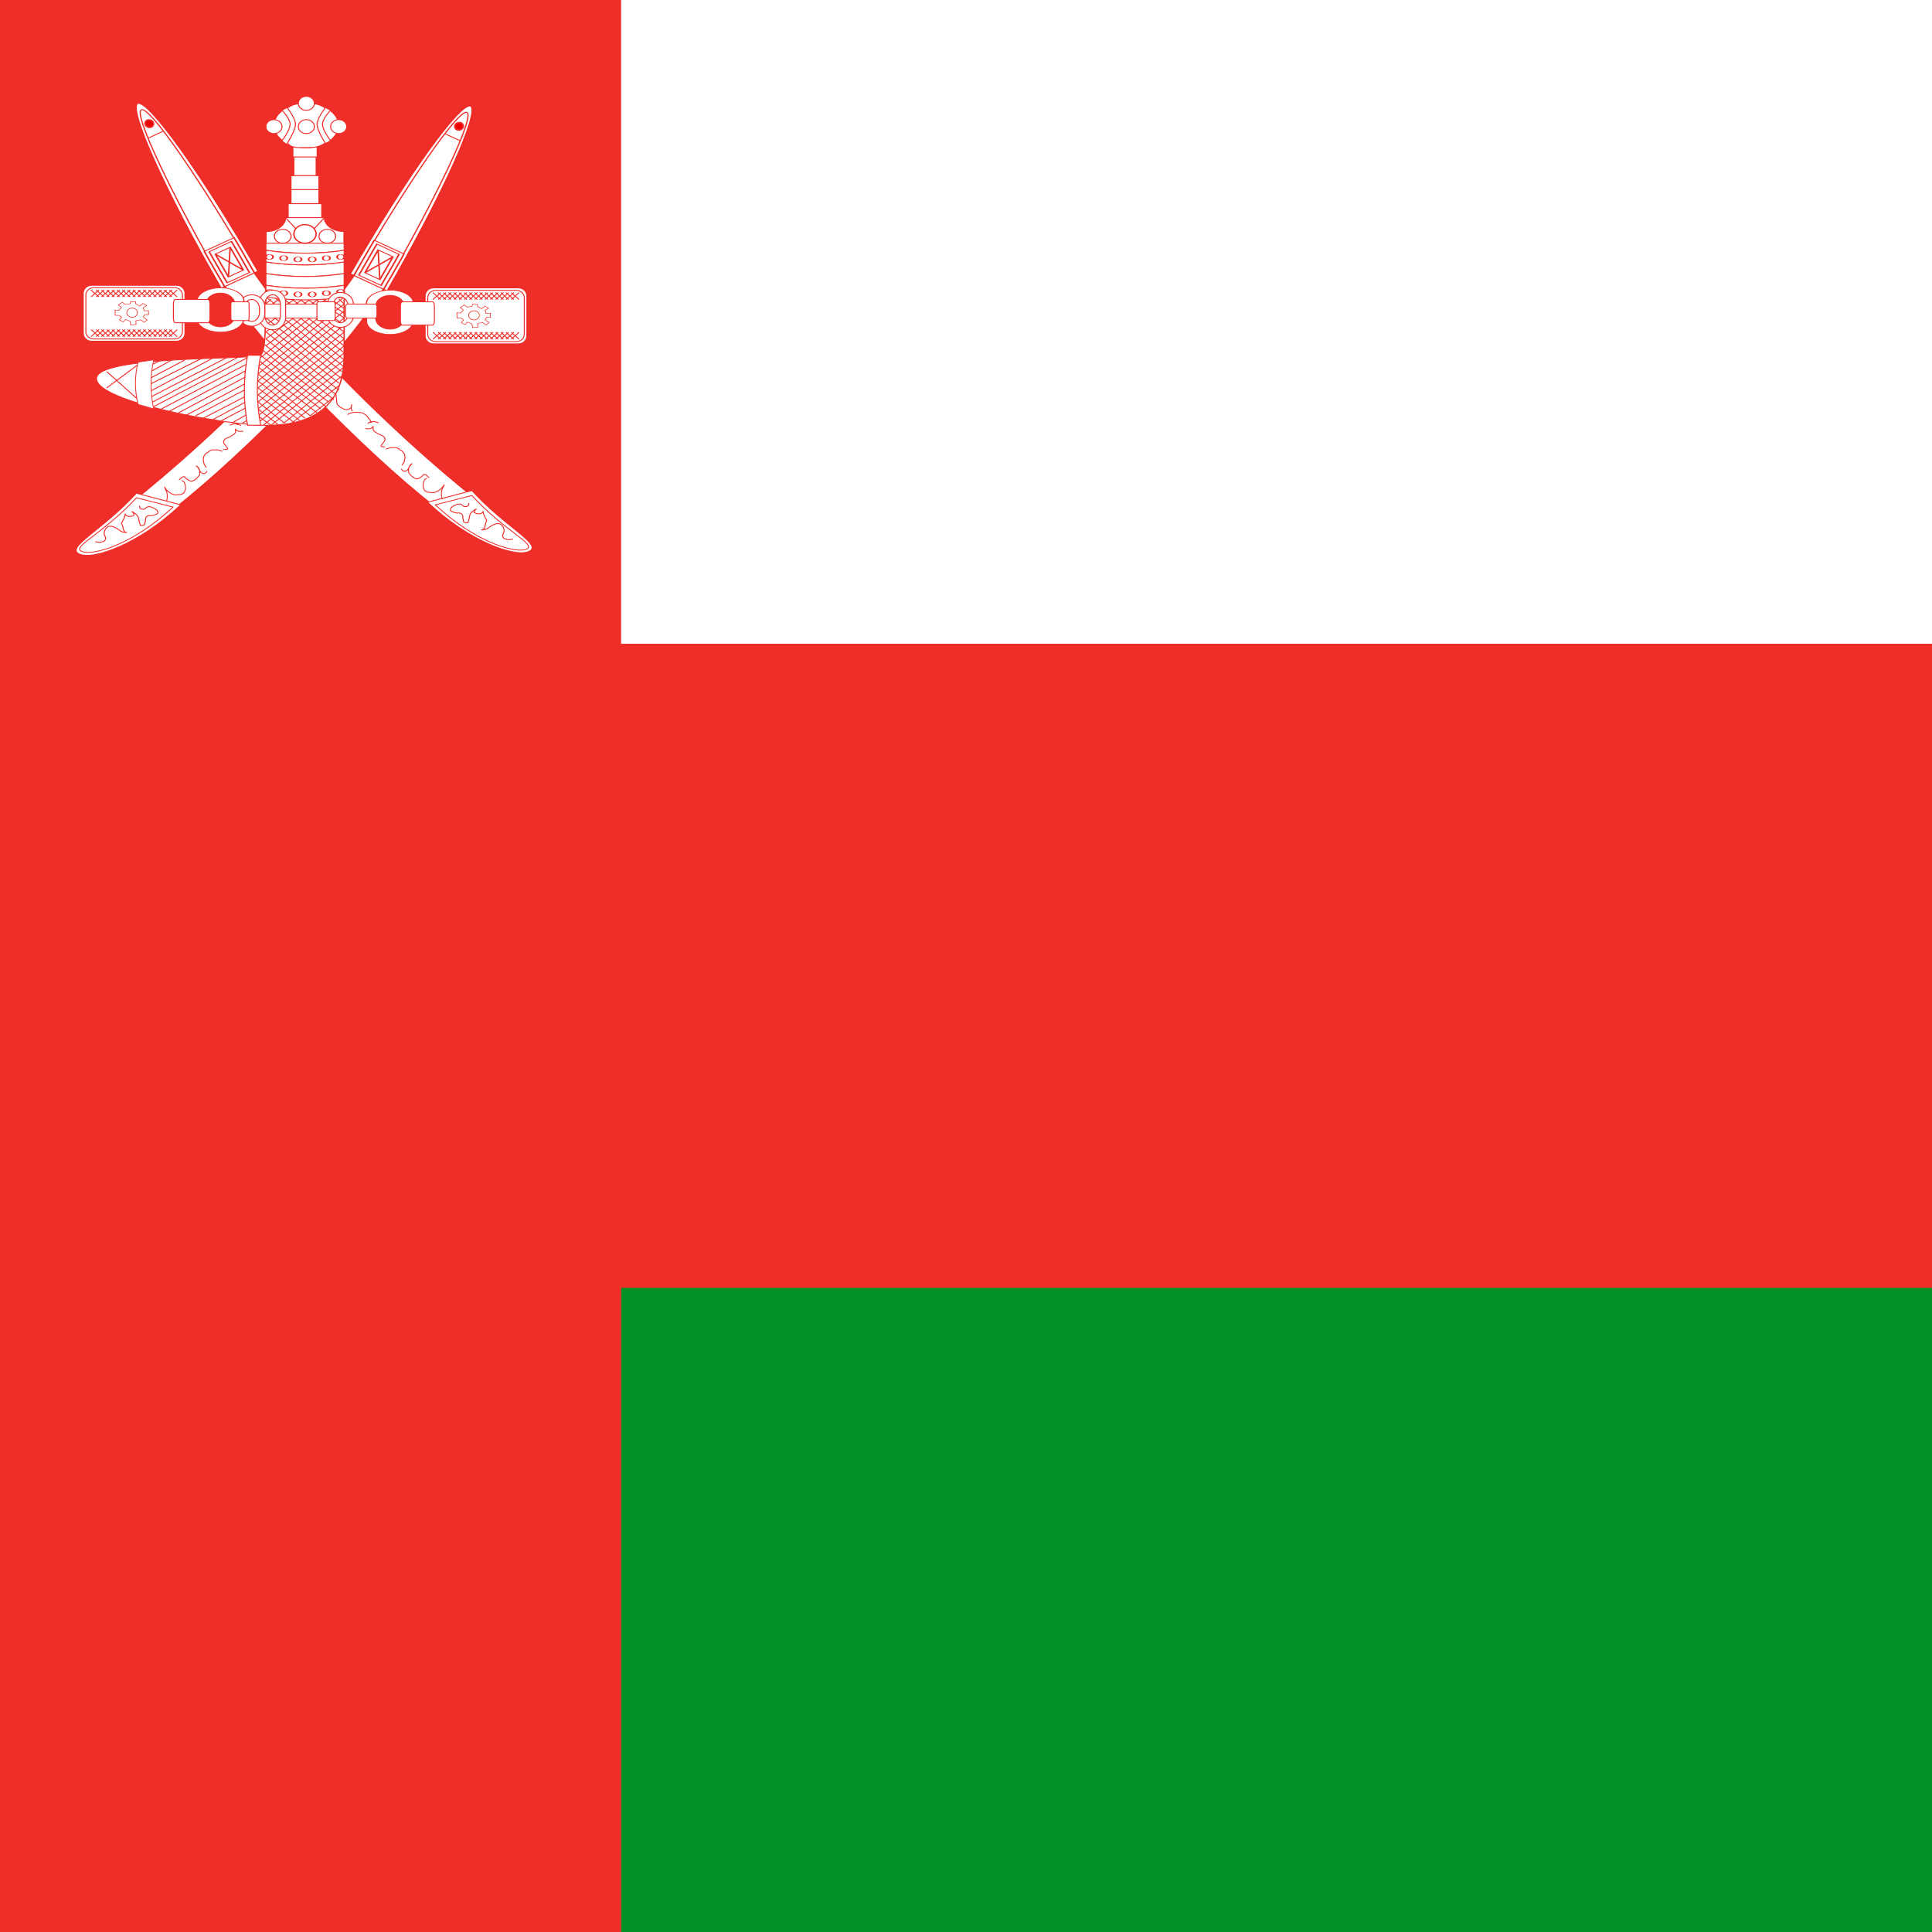
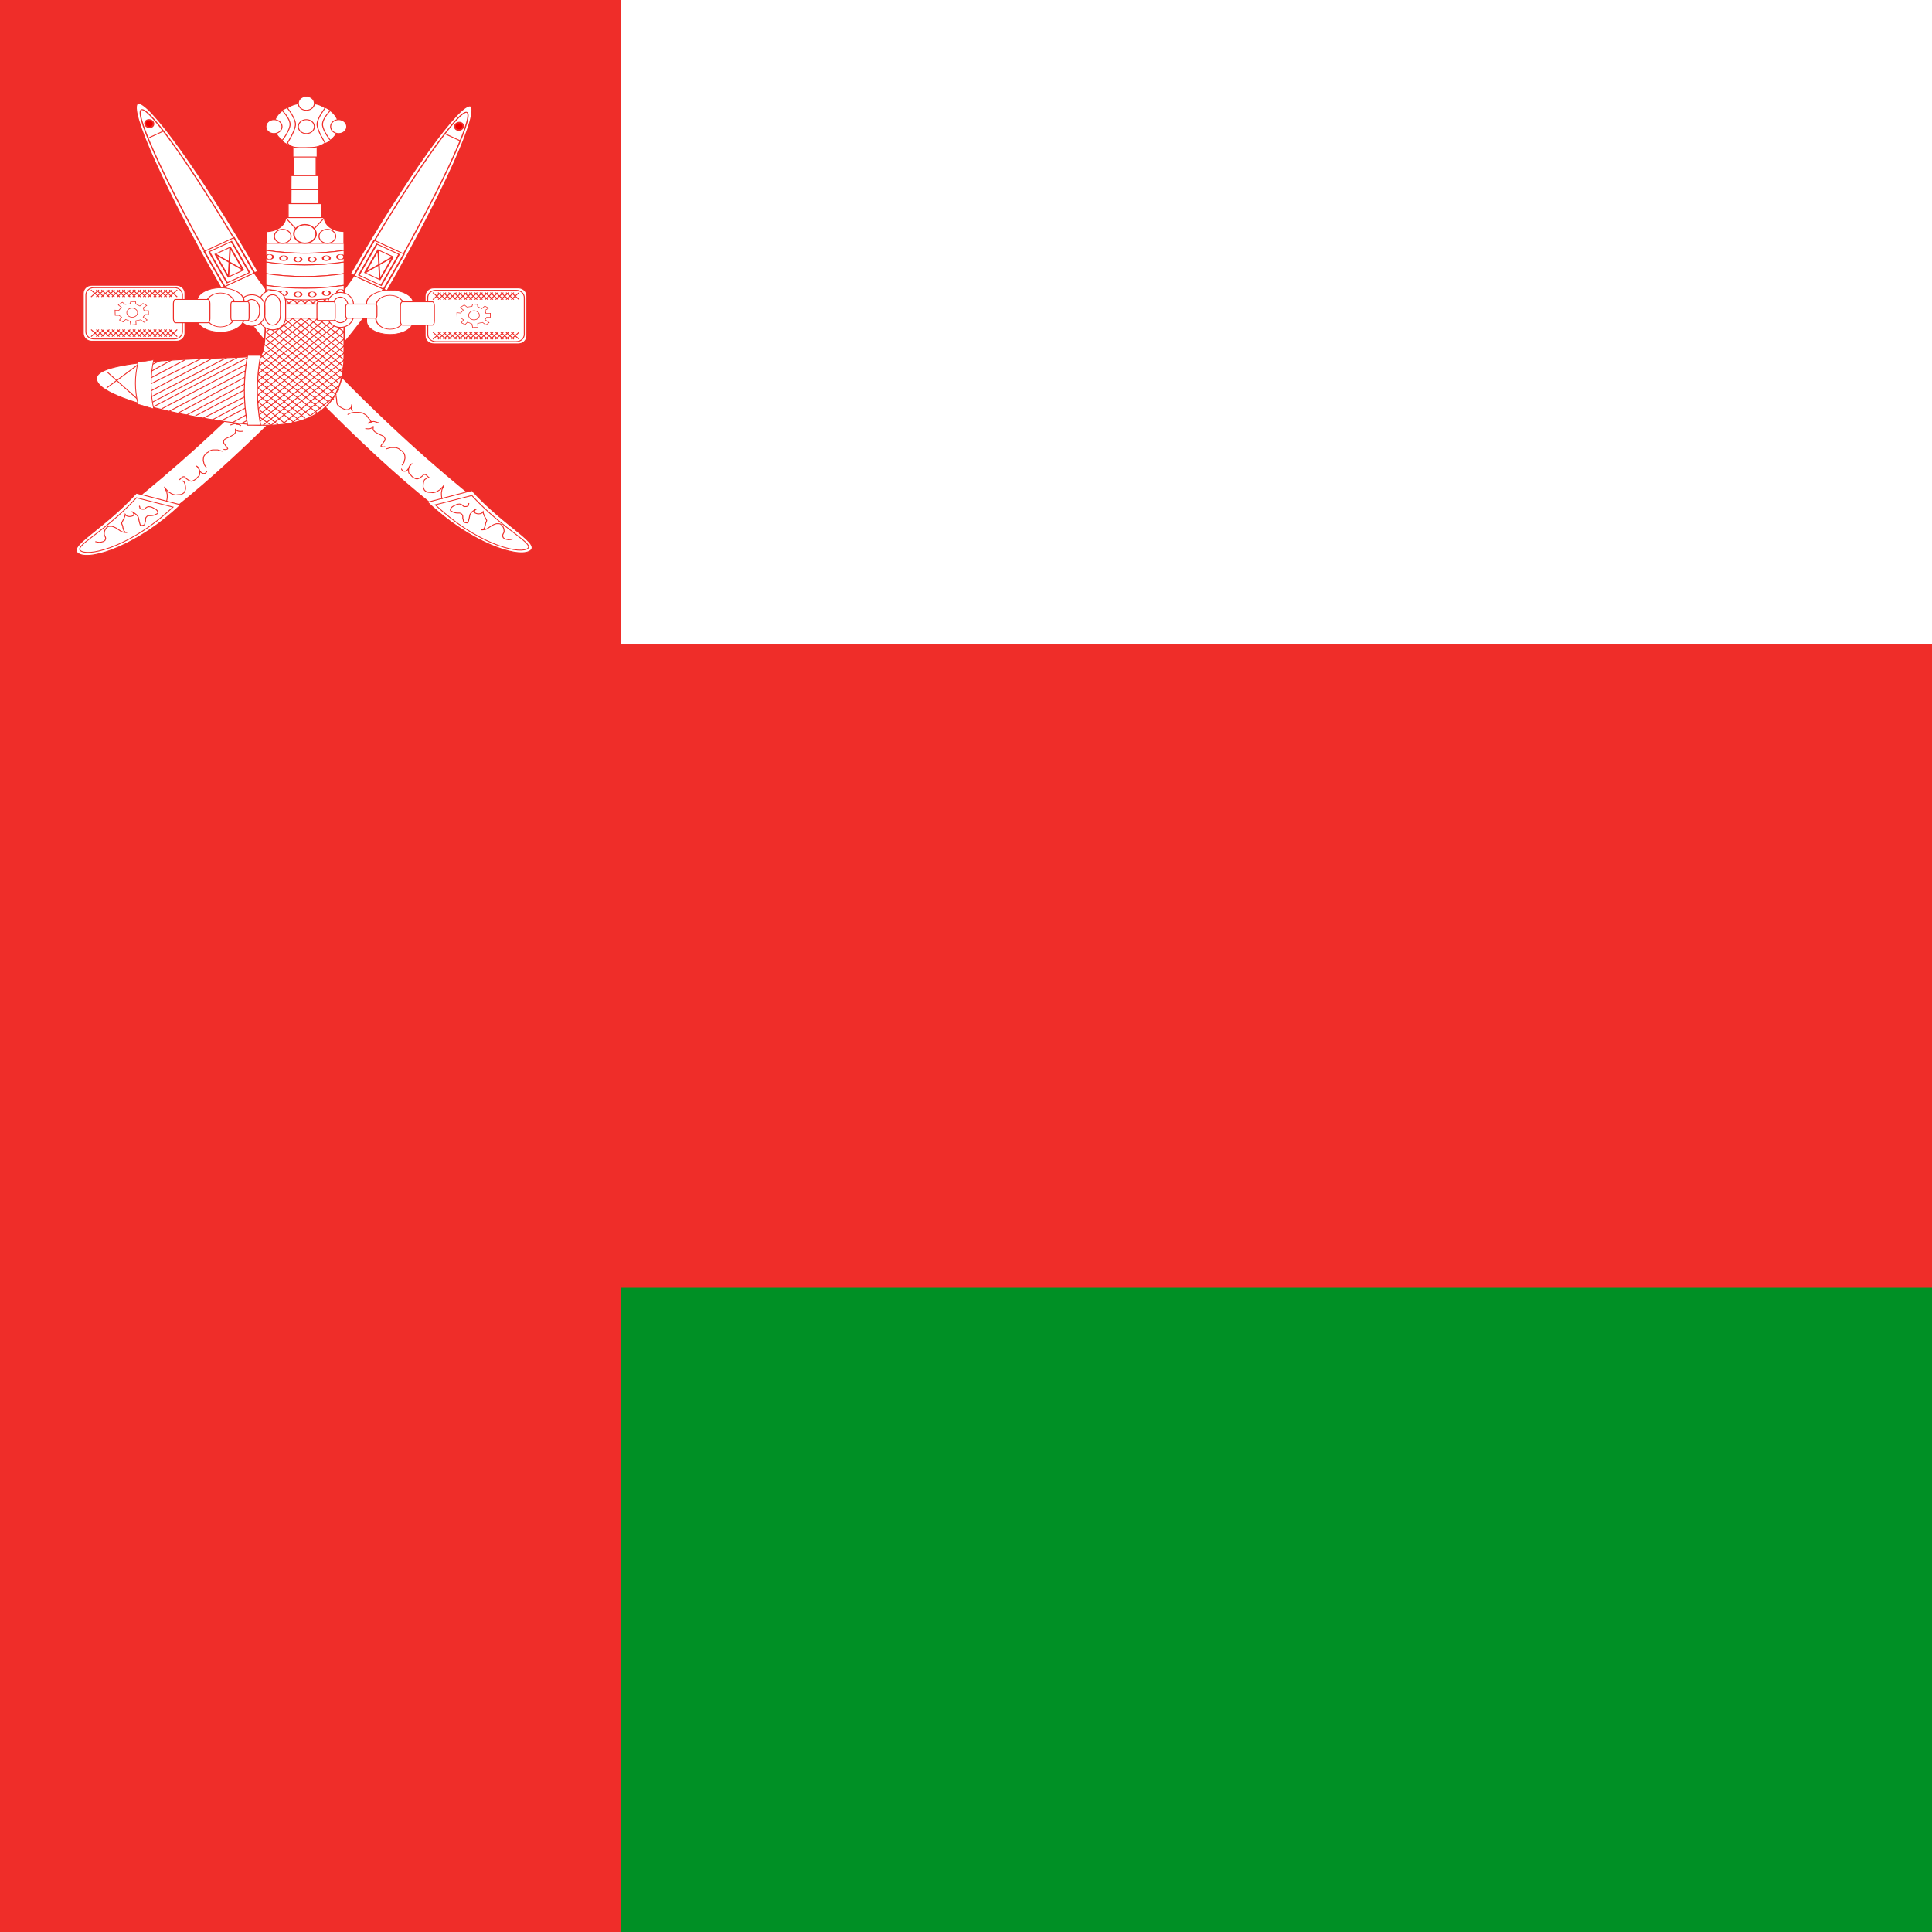
<svg xmlns="http://www.w3.org/2000/svg" id="flag-icons-om" viewBox="0 0 512 512">
  <defs>
    <clipPath id="a">
      <path fill-opacity=".7" d="M0 0h512v512H0z" />
    </clipPath>
  </defs>
  <g clip-path="url(#a)">
-     <path fill="#ef2d29" fill-rule="evenodd" d="M-23.3-21.6h554.7v553H-23.3z" />
-     <path fill="#009025" fill-rule="evenodd" d="M164.6 341.3H541V549H164.6z" />
-     <path fill="#fff" fill-rule="evenodd" d="M164.6-19.4H541v190H164.6z" />
+     <path fill="#ef2d29" fillRule="evenodd" d="M-23.3-21.6h554.7v553H-23.3z" />
+     <path fill="#009025" fillRule="evenodd" d="M164.6 341.3H541V549H164.6z" />
+     <path fill="#fff" fillRule="evenodd" d="M164.6-19.4H541v190H164.6z" />
    <g stroke="#ef2d28">
-       <g fill="#fff" fill-rule="evenodd" transform="matrix(.19516 0 0 .17447 109.2 -5.3)">
+       <g fill="#fff" fillRule="evenodd" transform="matrix(.19516 0 0 .17447 109.2 -5.3)">
        <rect width="138.2" height="85" x="17.7" y="467.7" stroke-width="1.4" rx="11.5" ry="12.1" />
        <rect width="131.1" height="78" x="21.3" y="471.3" stroke-width="1pt" rx="10.9" ry="11.1" />
        <path stroke-width="1pt" d="m65 396 9.7.5.4 5.8 8 5.3 6.2-6.7 7.5 5.3-7 5.8 1.7 8 8.8-.5V430l-7-.4-3.6 6.6 8 7.5-6.2 6.2-6.7-6.6-9.7 2.6.5 9.7-10.6 1-1.4-9.4-8.8-4.8-4.9 6.6-7.5-4.9 4.4-7.5-5.3-4.8H34l-.4-13.7 7.5.9 5.3-8-6.2-6.2 8-7 5.7 5.7 9.7-1.8L65 396z" transform="matrix(.68108 0 0 .5852 38 260.7)" />
        <ellipse cx="68.9" cy="426.8" stroke-width="1pt" rx="11.1" ry="9.9" transform="matrix(.65819 0 0 .70224 38.8 209.6)" />
        <path stroke-width="1pt" d="m39 474.8-10.7 10.6m17.8-10.6-10.7 10.6m17.7-10.6-10.6 10.6m17.7-10.6-10.6 10.6m17.7-10.6-10.6 10.6m17.7-10.6-10.6 10.6m17.7-10.6-10.6 10.6m17.7-10.6L78 485.4m17.7-10.6L85 485.4m17.8-10.6L92 485.4m17.7-10.6-10.6 10.6m17.7-10.6-10.6 10.6m-17.7-10.6L78 485.4m46-10.6-10.6 10.6m17.7-10.6-10.6 10.6m17.7-10.6-10.6 10.6m17.7-10.6-10.6 10.6m0-10.6 10.6 10.6m-17.7-10.6 10.6 10.6m-17.7-10.6 10.6 10.6m-17.7-10.6 10.6 10.6m-17.7-10.6 10.6 10.6m-17.7-10.6 10.6 10.6m-17.7-10.6 10.7 10.6M85 474.8l10.6 10.6m-17.8-10.6 10.7 10.6m-17.7-10.6 10.6 10.6m-17.7-10.6 10.6 10.6m-17.7-10.6 10.6 10.6M85 474.8l10.6 10.6m-46-10.6 10.5 10.6m-17.7-10.6 10.7 10.6m-17.8-10.6L46 485.4m-17.8-10.6L39 485.4m0 49.6-10.6 10.7M46 535l-10.7 10.7M53.2 535l-10.7 10.7M60.2 535l-10.6 10.7M67.3 535l-10.6 10.7M74.4 535l-10.6 10.7M81.5 535 71 545.7M88.6 535 78 545.7M95.7 535 85 545.7m17.7-10.7L92 545.7m18-10.7-10.7 10.7M117 535l-10.6 10.7M88.6 535 78 545.7m46-10.7-10.6 10.7m17.7-10.7-10.6 10.7m17.7-10.7-10.6 10.7m17.7-10.7-10.6 10.7m0-10.7 10.6 10.7M127.6 535l10.6 10.7M120.5 535l10.6 10.7M113.4 535l10.6 10.7M106.3 535l10.6 10.7M99.2 535l10.7 10.7M92 535l10.7 10.7M85 535l10.6 10.7M78 535l10.6 10.7M70.9 535l10.6 10.7M63.8 535l10.6 10.7M56.7 535l10.6 10.7M85.1 535l10.6 10.7m-46-10.7 10.5 10.7M42.5 535l10.7 10.7M35.4 535l10.7 10.7M28.4 535 39 545.7" />
      </g>
-       <g fill="#fff" fill-rule="evenodd" transform="matrix(.19516 0 0 .17447 18.6 -6)">
+       <g fill="#fff" fillRule="evenodd" transform="matrix(.19516 0 0 .17447 18.6 -6)">
        <rect width="138.2" height="85" x="17.7" y="467.7" stroke-width="1.4" rx="11.5" ry="12.1" />
        <rect width="131.1" height="78" x="21.3" y="471.3" stroke-width="1pt" rx="10.9" ry="11.1" />
        <path stroke-width="1pt" d="m65 396 9.7.5.4 5.8 8 5.3 6.2-6.7 7.5 5.3-7 5.8 1.7 8 8.8-.5V430l-7-.4-3.6 6.6 8 7.5-6.2 6.2-6.7-6.6-9.7 2.6.5 9.7-10.6 1-1.4-9.4-8.8-4.8-4.9 6.6-7.5-4.9 4.4-7.5-5.3-4.8H34l-.4-13.7 7.5.9 5.3-8-6.2-6.2 8-7 5.7 5.7 9.7-1.8L65 396z" transform="matrix(.68108 0 0 .5852 38 260.7)" />
        <ellipse cx="68.9" cy="426.8" stroke-width="1pt" rx="11.1" ry="9.9" transform="matrix(.65819 0 0 .70224 38.8 209.6)" />
        <path stroke-width="1pt" d="m39 474.8-10.7 10.6m17.8-10.6-10.7 10.6m17.7-10.6-10.6 10.6m17.7-10.6-10.6 10.6m17.7-10.6-10.6 10.6m17.7-10.6-10.6 10.6m17.7-10.6-10.6 10.6m17.7-10.6L78 485.4m17.7-10.6L85 485.4m17.8-10.6L92 485.4m17.7-10.6-10.6 10.6m17.7-10.6-10.6 10.6m-17.7-10.6L78 485.4m46-10.6-10.6 10.6m17.7-10.6-10.6 10.6m17.7-10.6-10.6 10.6m17.7-10.6-10.6 10.6m0-10.6 10.6 10.6m-17.7-10.6 10.6 10.6m-17.7-10.6 10.6 10.6m-17.7-10.6 10.6 10.6m-17.7-10.6 10.6 10.6m-17.7-10.6 10.6 10.6m-17.7-10.6 10.7 10.6M85 474.8l10.6 10.6m-17.8-10.6 10.7 10.6m-17.7-10.6 10.6 10.6m-17.7-10.6 10.6 10.6m-17.7-10.6 10.6 10.6M85 474.8l10.6 10.6m-46-10.6 10.5 10.6m-17.7-10.6 10.7 10.6m-17.8-10.6L46 485.4m-17.8-10.6L39 485.4m0 49.6-10.6 10.7M46 535l-10.7 10.7M53.2 535l-10.7 10.7M60.2 535l-10.6 10.7M67.3 535l-10.6 10.7M74.4 535l-10.6 10.7M81.5 535 71 545.7M88.6 535 78 545.7M95.7 535 85 545.7m17.7-10.7L92 545.7m18-10.7-10.7 10.7M117 535l-10.6 10.7M88.6 535 78 545.7m46-10.7-10.6 10.7m17.7-10.7-10.6 10.7m17.7-10.7-10.6 10.7m17.7-10.7-10.6 10.7m0-10.7 10.6 10.7M127.6 535l10.6 10.7M120.5 535l10.6 10.7M113.4 535l10.6 10.7M106.3 535l10.6 10.7M99.2 535l10.7 10.7M92 535l10.7 10.7M85 535l10.6 10.7M78 535l10.6 10.7M70.9 535l10.6 10.7M63.8 535l10.6 10.7M56.7 535l10.6 10.7M85.1 535l10.6 10.7m-46-10.7 10.5 10.7M42.5 535l10.7 10.7M35.4 535l10.7 10.7M28.4 535 39 545.7" />
      </g>
-       <path fill="#fff" fill-rule="evenodd" stroke-width="1pt" d="M538.6 531.5c1.7 166.6 24.8 202 3.5 202s-31.9-92.1-31.9-205.5 14.2-205.5 35.5-205.5-9 31.9-7.1 209z" transform="matrix(-.31598 -.12472 -.1982 .19883 340 68.2)" />
-       <path fill="#fff" fill-rule="evenodd" stroke-width="1.3" d="m545.7 779.5-60.3 17.7c56.7 60.3 120.5 85 138.2 74.4 17.7-10.6-31.9-35.4-78-92z" transform="matrix(-.19516 0 0 .17447 142.6 -5.3)" />
-       <path fill="#fff" fill-rule="evenodd" stroke-width="1.3" d="m547.3 786.9-51 14.7c56.7 60.3 112.8 77.4 127.3 70 14.6-7.3-30.3-28-76.3-84.7z" transform="matrix(-.1901 0 0 .16776 140.2 -.1)" />
+       <path fill="#fff" fillRule="evenodd" stroke-width="1pt" d="M538.6 531.5c1.7 166.6 24.8 202 3.5 202s-31.9-92.1-31.9-205.5 14.2-205.5 35.5-205.5-9 31.9-7.1 209z" transform="matrix(-.31598 -.12472 -.1982 .19883 340 68.2)" />
+       <path fill="#fff" fillRule="evenodd" stroke-width="1.3" d="m545.7 779.5-60.3 17.7c56.7 60.3 120.5 85 138.2 74.4 17.7-10.6-31.9-35.4-78-92z" transform="matrix(-.19516 0 0 .17447 142.6 -5.3)" />
+       <path fill="#fff" fillRule="evenodd" stroke-width="1.3" d="m547.3 786.9-51 14.7c56.7 60.3 112.8 77.4 127.3 70 14.6-7.3-30.3-28-76.3-84.7z" transform="matrix(-.1901 0 0 .16776 140.2 -.1)" />
      <path fill="none" stroke-width="1.8" d="M353.1 634.2c.2 1.3.8 7.1 1.3 9.4 0 3.2.3 5.6.6 8.1.8 2.2.7 4.2 3.1 5a9.9 9.9 0 0 0 5 4.4 27.7 27.7 0 0 0 6.3 3.8 11.6 11.6 0 0 0 7.5.6c2.2-1.5 3.8-3.1 5.6-4.4.4-2 .8-4.9 1.3-6.9a32.6 32.6 0 0 0-1.3 8.2c.2 3 1.3 4.4 2.5 6.8" transform="matrix(-.13744 0 0 .12206 120.8 27.9)" />
      <path fill="none" stroke-width="1.8" d="m389.4 681.7.6-.6c-1.5 1.5-.9.8 2.5-1.3 2.4-1.2 5-1.8 8.1-2.4h8.8c3.4 0 5.7.5 8.1 1.2 1.8 1.8 4.4 2.8 6.3 4.4a11 11 0 0 1 3.7 5c1.7 1.7 2.8 4.3 4.4 5.6.7 2.9 2.1 2.8 3.1 5-3 .2-5.3.6-6.9 2.5-2.6 1.3 2.2-1.3 3.2-2.5 2-.6 2.5-1.2 5.6-1.2 2.8-1 4.6.7 7.5 1.2 1.7 1 2.2 1.3 4.4 1.3" transform="matrix(-.13744 0 0 .12206 122.6 27.2)" />
      <path fill="none" stroke-width="1.8" d="M438.1 724.9c1.3 0 7.1 1.1 9.4 0 2.6-.7 4-2 5.6-4.4.8-1.7 0 3 0 5 .3 3.7 1.4 3.7 3.2 6.2 1.8 1.2 3.7 2.8 5.6 3.8a18 18 0 0 0 5.6 3.1c2 1 4.1 1.8 5.6 3.1 2.1 1.5 2 3.3 3.2 5.7-.3 3-.8 4.8-2.5 6.2-.8 2.1-2.4 4.2-3.8 5.6-1.5 3-3.3 4.3.6 5 2.2 1 3.4.2 5.7 0" transform="matrix(-.13744 0 0 .12206 124.7 25.8)" />
      <path fill="none" stroke-width="1.8" d="M480.6 771.7c1.6-.4 7-2.2 9.4-3.1h8.8c3.3.3 4 1.3 6.8 2.5 1.9 1.9 3.1 3.2 5.7 4.4 1.3 1.7 4 4.7 5 6.9a25.5 25.5 0 0 1 1.2 8c0 3.7-1 4.4-1.2 7.6a19.3 19.3 0 0 1-3.8 7.5c-.3.8-.5 1-1.2 1.2" transform="matrix(-.13744 0 0 .12206 125 25.4)" />
      <path fill="none" stroke-width="2.4" d="M538.1 818c.4 0 1.2 2 2.5 3.7 2.9 3 3.2 3.2 7.5 3.2 4-.2 3.5-1.6 6.3-2.5 1.3-2 2.9-3.6 4.4-6.3 1-1.6 1.9-4.1 3-5.6 1.2-1.9 2.6-3.3 3.8-5 1.2-.5 1.6-1 3.2-1.3-3.6.6-4 1.9-6.3 3.8a58.9 58.9 0 0 0-3.1 5.6c-.4 2.7-1.2 4.8-1.3 8.1 0 3.5 0 5.9 1.3 8.8 1.5 1.5 2.5 3.1 4.4 4.4a36.7 36.7 0 0 1 4.3 5l5.7 3.7c1.8 1.1 3.9 2.2 6.8 2.5 3.7-.3 4.8-1.3 7.5-2.5 2.4-1.7 4.2-2.8 6.3-4.4a21 21 0 0 0 4.4-5c3.3-.8 5.5-.5 7.5 1.3a16.5 16.5 0 0 1 4.3 4.4c1 .5 2.8 2 3.8 2.5" transform="matrix(-.09758 0 0 .09635 107.4 46)" />
      <path fill="none" stroke-width="1.9" d="M503.8 836.1c-.8.3-3.8 2.4-5 3.1-.8 2.7-2.1 4.1-2.5 7-.7 2.6-.7 5.6-.7 8.7.7 3.2 2 5.5 3.2 8 2 1.4 3 2.4 5.6 3.8 2.5.4 5 .7 8.1.7 2 .6 5.6.9 7.5 0 2.8-.4 4.9-1.5 6.9-2.5 2.3-1.3 3.7-2.6 6.2-3.8 1.3-1.8 3.2-3.5 5-5.6 1.6-2.1 2.7-3.3 3.8-5.6-1 2.6-2.3 5-3.1 7.5-1.5 2.6-2.3 3.6-2.5 6.8-1 2.6-.7 5.8-.7 8.8.3 2 .4 5.8 1.3 7.5v1.9" transform="matrix(-.12132 0 0 .12024 109.3 26.8)" />
      <path fill="none" stroke-width="1.3" d="M541.3 799.2v.7c0-1.7 0-.9-.7 2.5-1.1 1.4-4 1.8-6.2 1.2-2-1.7-2-3-5.6-3.7-3.6.2-5 1.2-7 2.5a9.5 9.5 0 0 0-5 4.3c-.7 2.1-1.1 3.6 1.3 4.4a15.2 15.2 0 0 0 7 2.5c2.8 0 4.9-.3 6.2 1.3 2 2 1.8 3.2 1.8 6.8.7 1.1.8 4.4 1.3 5.7a10.6 10.6 0 0 0 5.6 1.2c.7-2 1.4-5.4 1.9-7.5.5-2.2.6-5.4 1.9-6.9a16.6 16.6 0 0 1 4.3-4.4 8 8 0 0 1 3.8-2.4c-2.5 1.2-2.8 2.6-3.1 5.6 2.1 1 2.7 1.8 6.2 1.9 3.5-.3 4.3-1.2 5.6-3.2.3 3.2 1.3 4.2 2 7 1.2 1.8 1.7 3.7 3 6.2-.5 3-1.7 3.1-1.8 6.8-.8 2.5-.8 4.8-2.5 6.3-.8 1-1.4 1.1-3.2 1.2 3.6 0 5.8-.4 8.2-1.8 1.8-1.2 3.2-2.6 5-3.8a23.9 23.9 0 0 1 7.5-3.8c2.9 0 5-.3 6.2 1.3 1.8 1.3 3 3.5 3.8 6.3.5 3.2.8 5.4-.7 7.5-1 2.4-1.3 3.3 0 6.2 1.5 2 3.6 2.3 7 3.1 2.3-.1 4.6-.6 6.2-1.2" transform="matrix(-.19516 0 0 .17447 142.6 -5.3)" />
-       <g fill-rule="evenodd" stroke-width="1pt" transform="matrix(-.19516 0 0 .17447 142.6 -5.3)">
+       <g fillRule="evenodd" stroke-width="1pt" transform="matrix(-.19516 0 0 .17447 142.6 -5.3)">
        <path fill="#fff" d="M531.5 359.6c0-165.2 8-299.4 17.7-299.4 9.8 0 17.7 134.2 17.7 299.4h-35.4z" transform="matrix(1.4216 -.73423 .46161 .89375 -716.8 541)" />
        <path fill="#fff" d="M531.5 359.6c0-165.2 8-299.4 17.7-299.4 9.8 0 17.7 134.2 17.7 299.4" transform="matrix(1.1373 -.58739 .44532 .86221 -554.8 471.8)" />
        <path fill="#fff" d="M563.4 301.2c.2 18.9 0 40.2 0 60.2H535c0-20-.2-41.3 0-60.2h28.4z" transform="matrix(1.4216 -.73423 .45889 .88849 -716.7 541.4)" />
        <path fill="#fff" d="M559.8 304.7c.2 19 0 33.1 0 53.2h-21.2c0-20-.2-34.3 0-53.2h21.2z" transform="matrix(1.4216 -.73423 .45889 .88849 -716.7 541.4)" />
        <path fill="#fff" d="M542.1 311.8h14.2v39h-14.2zm0 0 14.2 39m-14.2 0 14.2-39m-14.2-198.4h14.2" transform="matrix(1.4216 -.73423 .45889 .88849 -716.7 541.4)" />
        <circle cx="545.7" cy="92.1" r="3.5" fill="#ef0000" transform="matrix(1.6046 .45375 -.36215 1.5787 -734.9 -170.8)" />
      </g>
-       <path fill="#fff" fill-rule="evenodd" stroke-width="1pt" d="M538.6 531.5c1.7 166.6 24.8 202 3.5 202s-31.9-92.1-31.9-205.5 14.2-205.5 35.5-205.5-9 31.9-7.1 209z" transform="matrix(.31598 -.12472 .1982 .19883 -178.7 67.6)" />
-       <path fill="#fff" fill-rule="evenodd" stroke-width="1.3" d="m545.7 779.5-60.3 17.7c56.7 60.3 120.5 85 138.2 74.4 17.7-10.6-31.9-35.4-78-92z" transform="matrix(.19516 0 0 .17447 18.6 -6)" />
-       <path fill="#fff" fill-rule="evenodd" stroke-width="1.3" d="m547.3 786.9-51 14.7c56.7 60.3 112.8 77.4 127.3 70 14.6-7.3-30.3-28-76.3-84.7z" transform="matrix(.1901 0 0 .16776 21 -.7)" />
+       <path fill="#fff" fillRule="evenodd" stroke-width="1pt" d="M538.6 531.5c1.7 166.6 24.8 202 3.5 202s-31.9-92.1-31.9-205.5 14.2-205.5 35.5-205.5-9 31.9-7.1 209z" transform="matrix(.31598 -.12472 .1982 .19883 -178.7 67.6)" />
+       <path fill="#fff" fillRule="evenodd" stroke-width="1.3" d="m545.7 779.5-60.3 17.7c56.7 60.3 120.5 85 138.2 74.4 17.7-10.6-31.9-35.4-78-92z" transform="matrix(.19516 0 0 .17447 18.6 -6)" />
+       <path fill="#fff" fillRule="evenodd" stroke-width="1.3" d="m547.3 786.9-51 14.7c56.7 60.3 112.8 77.4 127.3 70 14.6-7.3-30.3-28-76.3-84.7z" transform="matrix(.1901 0 0 .16776 21 -.7)" />
      <path fill="none" stroke-width="1.8" d="M353.1 634.2c.2 1.3.8 7.1 1.3 9.4 0 3.2.3 5.6.6 8.1.8 2.2.7 4.2 3.1 5a9.9 9.9 0 0 0 5 4.4 27.7 27.7 0 0 0 6.3 3.8 11.6 11.6 0 0 0 7.5.6c2.2-1.5 3.8-3.1 5.6-4.4.4-2 .8-4.9 1.3-6.9a32.6 32.6 0 0 0-1.3 8.2c.2 3 1.3 4.4 2.5 6.8" transform="matrix(.13744 0 0 .12206 40.5 27.3)" />
      <path fill="none" stroke-width="1.8" d="m389.4 681.7.6-.6c-1.5 1.5-.9.8 2.5-1.3 2.4-1.2 5-1.8 8.1-2.4h8.8c3.4 0 5.7.5 8.1 1.2 1.8 1.8 4.4 2.8 6.3 4.4a11 11 0 0 1 3.7 5c1.7 1.7 2.8 4.3 4.4 5.6.7 2.9 2.1 2.8 3.1 5-3 .2-5.3.6-6.9 2.5-2.6 1.3 2.2-1.3 3.2-2.5 2-.6 2.5-1.2 5.6-1.2 2.8-1 4.6.7 7.5 1.2 1.7 1 2.2 1.3 4.4 1.3" transform="matrix(.13744 0 0 .12206 38.7 26.6)" />
      <path fill="none" stroke-width="1.8" d="M438.1 724.9c1.3 0 7.1 1.1 9.4 0 2.6-.7 4-2 5.6-4.4.8-1.7 0 3 0 5 .3 3.7 1.4 3.7 3.2 6.2 1.8 1.2 3.7 2.8 5.6 3.8a18 18 0 0 0 5.6 3.1c2 1 4.1 1.8 5.6 3.1 2.1 1.5 2 3.3 3.2 5.7-.3 3-.8 4.8-2.5 6.2-.8 2.1-2.4 4.2-3.8 5.6-1.5 3-3.3 4.3.6 5 2.2 1 3.4.2 5.7 0" transform="matrix(.13744 0 0 .12206 36.6 25.1)" />
      <path fill="none" stroke-width="1.8" d="M480.6 771.7c1.6-.4 7-2.2 9.4-3.1h8.8c3.3.3 4 1.3 6.8 2.5 1.9 1.9 3.1 3.2 5.7 4.4 1.3 1.7 4 4.7 5 6.9a25.5 25.5 0 0 1 1.2 8c0 3.7-1 4.4-1.2 7.6a19.3 19.3 0 0 1-3.8 7.5c-.3.8-.5 1-1.2 1.2" transform="matrix(.13744 0 0 .12206 36.2 24.8)" />
      <path fill="none" stroke-width="2.4" d="M538.1 818c.4 0 1.2 2 2.5 3.7 2.9 3 3.2 3.2 7.5 3.2 4-.2 3.5-1.6 6.3-2.5 1.3-2 2.9-3.6 4.4-6.3 1-1.6 1.9-4.1 3-5.6 1.2-1.9 2.6-3.3 3.8-5 1.2-.5 1.6-1 3.2-1.3-3.6.6-4 1.9-6.3 3.8a58.9 58.9 0 0 0-3.1 5.6c-.4 2.7-1.2 4.8-1.3 8.1 0 3.5 0 5.9 1.3 8.8 1.5 1.5 2.5 3.1 4.4 4.4a36.7 36.7 0 0 1 4.3 5l5.7 3.7c1.8 1.1 3.9 2.2 6.8 2.5 3.7-.3 4.8-1.3 7.5-2.5 2.4-1.7 4.2-2.8 6.3-4.4a21 21 0 0 0 4.4-5c3.3-.8 5.5-.5 7.5 1.3a16.5 16.5 0 0 1 4.3 4.4c1 .5 2.8 2 3.8 2.5" transform="matrix(.09758 0 0 .09635 53.8 45.4)" />
      <path fill="none" stroke-width="1.9" d="M503.8 836.1c-.8.3-3.8 2.4-5 3.1-.8 2.7-2.1 4.1-2.5 7-.7 2.6-.7 5.6-.7 8.7.7 3.2 2 5.5 3.2 8 2 1.4 3 2.4 5.6 3.8 2.5.4 5 .7 8.1.7 2 .6 5.6.9 7.5 0 2.8-.4 4.9-1.5 6.9-2.5 2.3-1.3 3.7-2.6 6.2-3.8 1.3-1.8 3.2-3.5 5-5.6 1.6-2.1 2.7-3.3 3.8-5.6-1 2.6-2.3 5-3.1 7.5-1.5 2.6-2.3 3.6-2.5 6.8-1 2.6-.7 5.8-.7 8.8.3 2 .4 5.8 1.3 7.5v1.9" transform="matrix(.12132 0 0 .12024 52 26.2)" />
      <path fill="none" stroke-width="1.3" d="M541.3 799.2v.7c0-1.7 0-.9-.7 2.5-1.1 1.4-4 1.8-6.2 1.2-2-1.7-2-3-5.6-3.7-3.6.2-5 1.2-7 2.5a9.5 9.5 0 0 0-5 4.3c-.7 2.1-1.1 3.6 1.3 4.4a15.2 15.2 0 0 0 7 2.5c2.8 0 4.9-.3 6.2 1.3 2 2 1.8 3.2 1.8 6.8.7 1.1.8 4.4 1.3 5.7a10.6 10.6 0 0 0 5.6 1.2c.7-2 1.4-5.4 1.9-7.5.5-2.2.6-5.4 1.9-6.9a16.6 16.6 0 0 1 4.3-4.4 8 8 0 0 1 3.8-2.4c-2.5 1.2-2.8 2.6-3.1 5.6 2.1 1 2.7 1.8 6.2 1.9 3.5-.3 4.3-1.2 5.6-3.2.3 3.2 1.3 4.2 2 7 1.2 1.8 1.7 3.7 3 6.2-.5 3-1.7 3.1-1.8 6.8-.8 2.5-.8 4.8-2.5 6.3-.8 1-1.4 1.1-3.2 1.2 3.6 0 5.8-.4 8.2-1.8 1.8-1.2 3.2-2.6 5-3.8a23.9 23.9 0 0 1 7.5-3.8c2.9 0 5-.3 6.2 1.3 1.8 1.3 3 3.5 3.8 6.3.5 3.2.8 5.4-.7 7.5-1 2.4-1.3 3.3 0 6.2 1.5 2 3.6 2.3 7 3.1 2.3-.1 4.6-.6 6.2-1.2" transform="matrix(.19516 0 0 .17447 18.6 -6)" />
-       <g fill-rule="evenodd" stroke-width="1pt" transform="matrix(.19516 0 0 .17447 18.6 -6)">
+       <g fillRule="evenodd" stroke-width="1pt" transform="matrix(.19516 0 0 .17447 18.6 -6)">
        <path fill="#fff" d="M531.5 359.6c0-165.2 8-299.4 17.7-299.4 9.8 0 17.7 134.2 17.7 299.4h-35.4z" transform="matrix(1.4216 -.73423 .46161 .89375 -716.8 541)" />
        <path fill="#fff" d="M531.5 359.6c0-165.2 8-299.4 17.7-299.4 9.8 0 17.7 134.2 17.7 299.4" transform="matrix(1.1373 -.58739 .44532 .86221 -554.8 471.8)" />
        <path fill="#fff" d="M563.4 301.2c.2 18.9 0 40.2 0 60.2H535c0-20-.2-41.3 0-60.2h28.4z" transform="matrix(1.4216 -.73423 .45889 .88849 -716.7 541.4)" />
        <path fill="#fff" d="M559.8 304.7c.2 19 0 33.1 0 53.2h-21.2c0-20-.2-34.3 0-53.2h21.2z" transform="matrix(1.4216 -.73423 .45889 .88849 -716.7 541.4)" />
        <path fill="#fff" d="M542.1 311.8h14.2v39h-14.2zm0 0 14.2 39m-14.2 0 14.2-39m-14.2-198.4h14.2" transform="matrix(1.4216 -.73423 .45889 .88849 -716.7 541.4)" />
        <circle cx="545.7" cy="92.1" r="3.5" fill="#ef0000" transform="matrix(1.6046 .45375 -.36215 1.5787 -734.9 -170.8)" />
      </g>
-       <g fill="#fff" fill-rule="evenodd" transform="matrix(.19516 0 0 .17447 18.6 -6)">
+       <g fill="#fff" fillRule="evenodd" transform="matrix(.19516 0 0 .17447 18.6 -6)">
        <path stroke-width="1pt" d="M305.6 396.9c0 124 .5 170.7-5.6 177.1-5.8 6.9-167.1 0-167.1 35.4s132.8 71 172.7 71c53.2 0 79.7-35.5 79.7-106.4V397h-79.7z" transform="matrix(1.3333 0 0 1 -141.7 0)" />
        <path stroke-width="1pt" d="M265.8 396.9v17.7a321.1 321.1 0 0 0 106.2 0v-17.7a321.1 321.1 0 0 1-106.2 0z" transform="matrix(1 0 0 .99999 0 35.4)" />
        <path stroke-width="1pt" d="M265.8 396.9v17.7a321.1 321.1 0 0 0 106.2 0v-17.7a321.1 321.1 0 0 1-106.2 0z" transform="scale(1 .99999)" />
        <path stroke-width="1pt" d="M265.8 396.9v17.7a321.1 321.1 0 0 0 106.2 0v-17.7a321.1 321.1 0 0 1-106.2 0z" transform="matrix(1 0 0 .99999 0 17.7)" />
        <path stroke-width="1pt" d="M265.8 396.9v17.7a321.1 321.1 0 0 0 106.2 0v-17.7a321.1 321.1 0 0 1-106.2 0z" transform="matrix(1 0 0 .99999 0 53.1)" />
        <ellipse cx="256.9" cy="210.8" stroke-width="4.5" rx="8.9" ry="26.6" transform="matrix(.54545 0 0 .14383 130.5 394.3)" />
        <ellipse cx="292.3" cy="246.3" stroke-width="4.5" rx="8.9" ry="26.6" transform="matrix(.54545 0 0 .14383 130.5 391.1)" />
        <ellipse cx="327.8" cy="264" stroke-width="4.5" rx="8.9" ry="26.6" transform="matrix(.54545 0 0 .14383 130.5 390.5)" />
        <ellipse cx="363.2" cy="264" stroke-width="4.5" rx="8.9" ry="26.6" transform="matrix(.54545 0 0 .14383 130.5 390.5)" />
        <ellipse cx="398.6" cy="246.3" stroke-width="4.5" rx="8.9" ry="26.6" transform="matrix(.54545 0 0 .14383 130.5 391.1)" />
        <ellipse cx="434.1" cy="210.8" stroke-width="4.5" rx="8.9" ry="26.6" transform="matrix(.54545 0 0 .14383 130.5 394.3)" />
        <path stroke-width="1pt" d="M265.8 485.4 372 581.1m-95.6-95.7 95.7 85M290.5 489l81.6 70.9m-71-71 71 60.3M311.8 489l60.2 49.6M322.4 489l49.6 39m-39-39 39 28.3M343.8 489l28.4 21.2M354.3 489l17.8 14.2M365 489l7 7m-106.2 0L372 591.8m0-106.3L255 591.7m106.3-106.3-102.7 92.2m88.6-88.6-81.5 70.8m70.8-70.8-70.8 60.2M326 489l-60.2 49.6m49.6-49.6-49.6 39m39-39-39 28.3M294 489l-28.3 21.2m17.7-21.2-17.7 14.2m7-14.2-7 7m106.3 0L255 602.5m117-95.7L255 613m117-95.7L255 623.6m117-95.7L255 634.4m117-95.7L255 644.9m117-95.7L255 655.5m117-95.7L255 666.1m117-95.6L255 676.8m117-95.7-109.9 99.2M372 591.7l-99.2 88.6m95.6-74.4-78 70.9M365 620l-63.8 56.7m56.7-39-32 28.3m-60.1-159.4 102.7 92.1m-102.7-81.5 102.7 92.2M265.8 528l99.2 88.5m-99.2-78 99.2 88.7m-99.2-78 95.6 85m-99.2-77.9 95.7 85M262.2 567l88.6 78m-92.1-71 88.6 78M255 581l85 74.4m-85-63.8 81.5 70.9M255 602.3l71 63.7" />
        <path stroke-width="1pt" d="M265.8 396.9v17.7a321.1 321.1 0 0 0 106.2 0v-17.7a321.1 321.1 0 0 1-106.2 0z" transform="matrix(1 0 0 .99999 0 70.9)" />
        <path stroke-width="1pt" d="m255.1 613 63.8 56.7m-63.8-46 56.7 49.5m-56.7-39 49.6 42.6m-49.6-32 35.5 32M255 655.5l28.4 24.8M255 666.1l17.7 14.2" />
        <ellipse cx="256.9" cy="210.8" stroke-width="4.5" rx="8.9" ry="26.6" transform="matrix(.54545 0 0 .14383 130.5 447.5)" />
        <ellipse cx="292.3" cy="246.3" stroke-width="4.5" rx="8.9" ry="26.6" transform="matrix(.54545 0 0 .14383 130.5 444.3)" />
        <ellipse cx="327.8" cy="264" stroke-width="4.5" rx="8.9" ry="26.6" transform="matrix(.54545 0 0 .14383 130.5 443.6)" />
        <ellipse cx="363.2" cy="264" stroke-width="4.5" rx="8.9" ry="26.6" transform="matrix(.54545 0 0 .14383 130.5 443.6)" />
        <ellipse cx="398.6" cy="246.3" stroke-width="4.5" rx="8.9" ry="26.6" transform="matrix(.54545 0 0 .14383 130.5 444.3)" />
        <ellipse cx="434.1" cy="210.8" stroke-width="4.5" rx="8.9" ry="26.6" transform="matrix(.54545 0 0 .14383 130.5 447.5)" />
        <path stroke-width="1pt" d="m113.4 652 127.5-74.4m-134.6 70.8 120.5-70.8m-124 63.7 109.8-63.7M99.2 634.3l95.7-56.7M92 627.2l88.6-49.6m-85 39 60.2-35.5M92 609.4l46-28.3m-46 17.7 32-17.7m0 74.4 120.4-70.9M134.7 659 248 591.7m-102.7 70.9 106.3-63.8m-95.7 67.3 88.6-53.1M170 666.1l78-46m-67.4 49.6 67.3-39m-56.7 42.5 53.2-31.9m-39 32 42.5-24.9m-28.3 28.4L248 659m-14 17.8 17.7-10.6" />
        <path stroke-width="1pt" d="M265.8 396.9v17.7a321.1 321.1 0 0 0 106.2 0v-17.7a321.1 321.1 0 0 1-106.2 0z" transform="matrix(0 1 -.99999 0 655.5 308.3)" />
        <path stroke-width="1pt" d="m49.6 623.6 42.5-35.4m-42.5 10.6 42.5 42.5" />
        <path stroke-width="1pt" d="m260.1 388 5.6 26.6c35.5 5.9 65.3 5.9 100.8 0l11.1-26.6c-35.4 5.9-82 5.9-117.5 0z" transform="matrix(0 .63333 -.8 0 423.8 416.3)" />
        <path stroke-width="1pt" d="M258.7 350.8v-17.9c-10.7.2-17.8-10.5-17.8-21.2l-35.4.1c0 10.6-7 21.3-17.7 21.3v17.7h70.9z" transform="matrix(1.4983 0 0 1 -15.6 53.1)" />
        <path stroke-width="1.4" d="M296 343.7h45.6V365H296zm3.9-21.3h37.9v21.3h-38zm0-21.2h37.9v21.2h-38zm3.8-28.4H334v28.4h-30.3zm-1.3-24.8h33v24.8h-33z" />
        <ellipse cx="237.4" cy="161.2" stroke-width="1pt" rx="42.5" ry="33.7" transform="matrix(1.0333 0 0 1 75.3 63.8)" />
        <path stroke-width="1pt" d="M258.7 159.4c0 9.3 10.6 24.8 10.6 24.8-7.7 6.2-20.2 10.7-31.9 10.7s-26.3-2.6-31.9-10.7c0 0 10.6-15.4 10.6-24.7s-10.6-21.3-10.6-21.3a54.6 54.6 0 0 1 32-10.6c11.6 0 24 4.5 31.8 10.6 0 0-10.6 12-10.6 21.3z" transform="matrix(1.0333 0 0 1 75.3 63.8)" />
        <path stroke-width="1pt" d="M251.6 159.4c0 9.3 10.6 28.4 10.6 28.4-7.7 6-13 7-24.8 7s-19.2 1.1-24.8-7c0 0 10.6-19 10.6-28.4s-10.6-24.8-10.6-24.8c7.7-6 13-7 24.8-7 11.7 0 17.1 1 24.8 7 0 0-10.6 15.5-10.6 24.8z" transform="matrix(1.0333 0 0 1 75.3 63.8)" />
        <circle cx="194.9" cy="166.5" r="10.6" stroke-width="1pt" transform="matrix(1.0333 0 0 1 75.3 60.2)" />
        <circle cx="194.9" cy="166.5" r="10.6" stroke-width="1pt" transform="matrix(1.0333 0 0 1 163.2 60.2)" />
        <circle cx="194.9" cy="166.5" r="10.6" stroke-width="1pt" transform="matrix(1.0333 0 0 1 119.3 60.2)" />
        <circle cx="194.9" cy="166.5" r="10.6" stroke-width="1pt" transform="matrix(1.0333 0 0 1 119.3 24.8)" />
        <circle cx="194.9" cy="166.5" r="10.6" stroke-width="1pt" transform="matrix(1.0702 0 0 1 80 226.8)" />
        <circle cx="194.9" cy="166.5" r="10.6" stroke-width="1pt" transform="matrix(1.0702 0 0 1 140.6 226.8)" />
        <path stroke-width="1pt" d="M212.6 311.8h49.6l-24.8 31.9-24.8-31.9z" transform="matrix(1.0702 0 0 1 64.8 53.1)" />
        <circle cx="194.9" cy="166.5" r="10.6" stroke-width="1pt" transform="matrix(1.427 0 0 1.3333 40.7 167.7)" />
      </g>
-       <g fill="#fff" fill-rule="evenodd" transform="matrix(.19516 0 0 .17447 18.3 -10.9)">
+       <g fill="#fff" fillRule="evenodd" transform="matrix(.19516 0 0 .17447 18.3 -10.9)">
        <rect width="81.5" height="21.3" x="262.2" y="524.4" stroke-width="1.3" rx="4.4" ry="3.8" />
        <path stroke-width="1.3" d="M368.5 506.7c-9.8 0-17.7 8.3-17.7 18.5v16.1a18 18 0 0 0 17.7 18.5 18 18 0 0 0 17.7-18.5v-16a18 18 0 0 0-17.7-18.6zm0 7c-5.9 0-10.6 6.7-10.6 14.9v9.3c0 8.2 4.7 14.8 10.6 14.8 5.9 0 10.6-6.6 10.6-14.8v-9.3c0-8.2-4.7-14.8-10.6-14.8zm-92.1-3.5c-6 0-10.6 6.6-10.6 14.9v16.4c0 8.2 4.7 14.8 10.6 14.8 5.9 0 10.6-6.6 10.6-14.8V525c0-8.3-4.7-14.9-10.6-14.9zm0-7a18 18 0 0 0-17.7 18.5v23.2a18 18 0 0 0 17.7 18.5c9.8 0 17.7-8.3 17.7-18.5v-23.2a18 18 0 0 0-17.7-18.6z" />
        <path stroke-width="1.3" d="M248 517.3c-5.9 0-10.6 6.6-10.6 14.8v3.9c0 8.2 4.7 14.8 10.6 14.8 6 0 10.7-6.6 10.7-14.8v-3.9c0-8.2-4.8-14.8-10.7-14.8zm0-7a18 18 0 0 0-17.7 18.5v10.6a18 18 0 0 0 17.7 18.5c9.8 0 17.8-8.3 17.8-18.5v-10.6a18 18 0 0 0-17.8-18.6z" />
        <path stroke-width=".9" d="M478.4 237.4c-6 0-10.7 6.6-10.7 14.8v16.5c0 8.1 4.8 14.8 10.7 14.8 5.8 0 10.6-6.6 10.6-14.9v-16.4c0-8.2-4.8-14.8-10.6-14.8zm0-7a18 18 0 0 0-17.8 18.4V272a18 18 0 0 0 17.7 18.6c9.9 0 17.8-8.3 17.8-18.6v-23.2a18 18 0 0 0-17.7-18.5z" transform="matrix(1.8 0 0 1.1176 -655.5 242.2)" />
        <path stroke-width=".9" d="M478.4 237.4c-6 0-10.7 6.6-10.7 14.8v16.5c0 8.1 4.8 14.8 10.7 14.8 5.8 0 10.6-6.6 10.6-14.9v-16.4c0-8.2-4.8-14.8-10.6-14.8zm0-7a18 18 0 0 0-17.8 18.4V272a18 18 0 0 0 17.7 18.6c9.9 0 17.8-8.3 17.8-18.6v-23.2a18 18 0 0 0-17.7-18.5z" transform="matrix(1.8 0 0 1.1176 -425.2 245.7)" />
        <rect width="42.5" height="21.3" x="375.6" y="524.4" stroke-width="1.3" rx="2.3" ry="3.8" />
        <rect width="24.8" height="28.4" x="336.6" y="520.9" stroke-width="1.3" rx="1.4" ry="5" />
        <rect width="24.8" height="28.4" x="219.7" y="520.9" stroke-width="1.3" rx="1.4" ry="5" />
        <rect width="49.6" height="35.4" x="141.7" y="517.3" stroke-width="1.3" rx="2.7" ry="6.3" />
        <rect width="46.1" height="35.4" x="450" y="520.9" stroke-width="1.3" rx="2.5" ry="6.3" />
      </g>
    </g>
  </g>
</svg>
